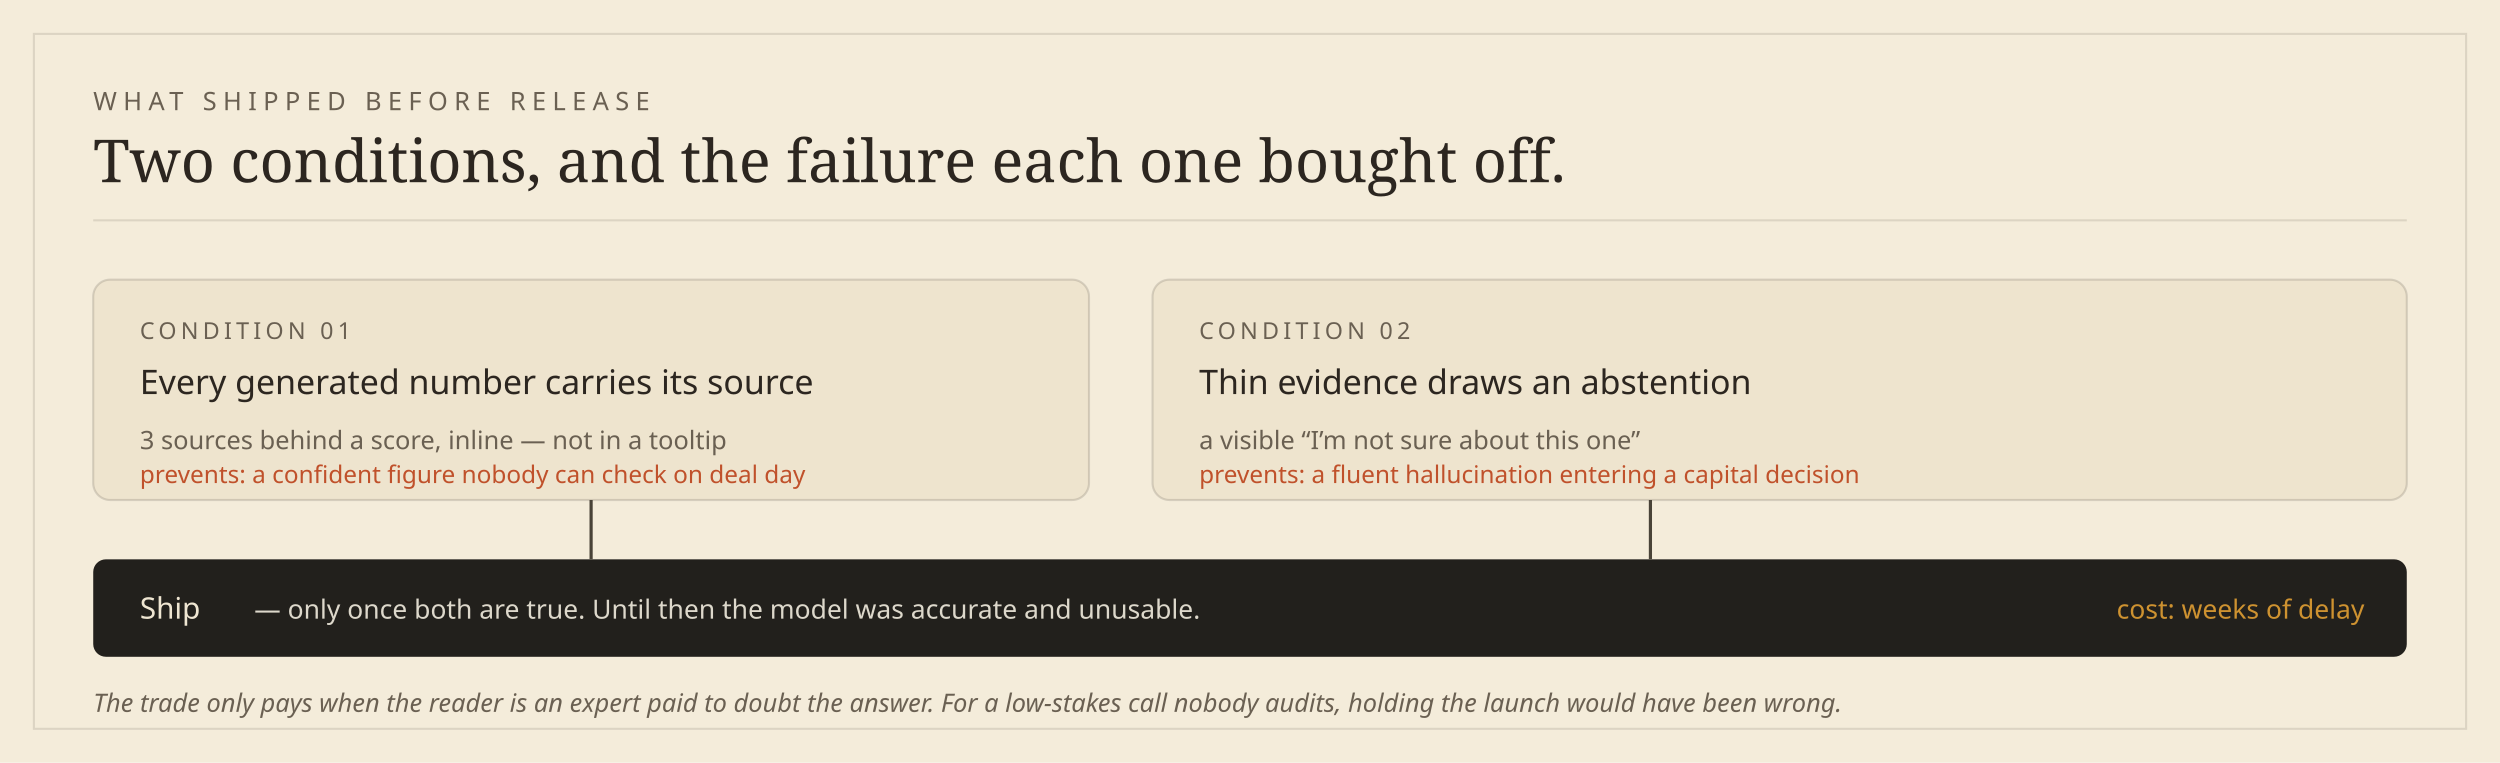
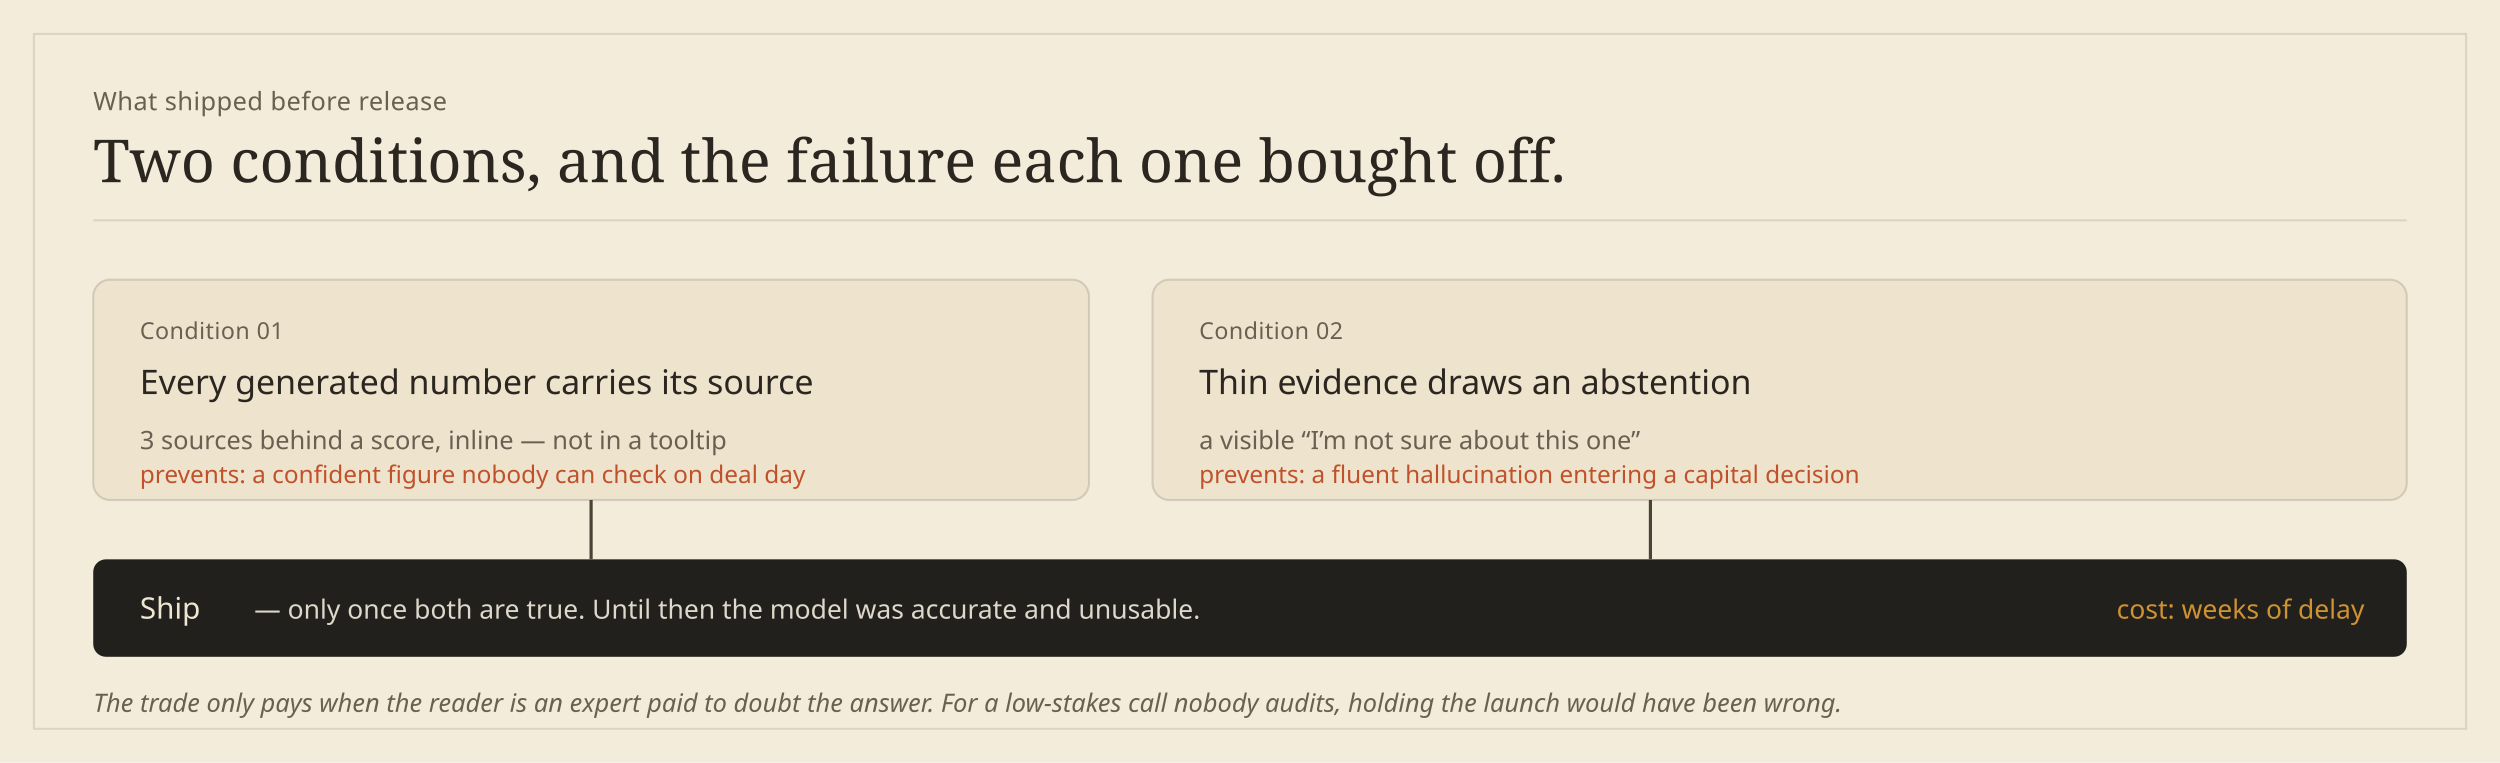
<svg xmlns="http://www.w3.org/2000/svg" viewBox="0 0 1180 360" role="img" aria-label="Launch gate diagram: two conditions — every claim carries a cited source, and thin evidence draws an abstention — each shown with the failure it prevents, gating the release.">
  <rect width="1180" height="360" fill="#F4ECDA" />
  <rect x="16" y="16" width="1148" height="328" fill="none" stroke="rgba(44,38,32,0.12)" />
  <style>
    .hd2{font-family:Georgia,serif;fill:#2C2620}
    .lb2{font-family:'IBM Plex Sans',sans-serif;fill:#6A6052}
    .ik2{font-family:'IBM Plex Sans',sans-serif;fill:#2C2620}
    .em2{font-family:'IBM Plex Sans',sans-serif;fill:#C0512B}
  </style>
-   <text x="44" y="52" class="lb2" font-size="12" letter-spacing="3">WHAT SHIPPED BEFORE RELEASE</text>
+   <text x="44" y="52" class="lb2" font-size="12" letter-spacing="0.2">What shipped before release</text>
  <text x="44" y="86" class="hd2" font-size="28">Two conditions, and the failure each one bought off.</text>
  <line x1="44" y1="104" x2="1136" y2="104" stroke="rgba(44,38,32,0.12)" />
  <rect x="44" y="132" width="470" height="104" rx="8" fill="#EEE4CE" stroke="rgba(44,38,32,.16)" />
-   <text x="66" y="160" class="lb2" font-size="11" letter-spacing="2">CONDITION 01</text>
+   <text x="66" y="160" class="lb2" font-size="11" letter-spacing="0.2">Condition 01</text>
  <text x="66" y="186" class="ik2" font-size="16">Every generated number carries its source</text>
  <text x="66" y="212" class="lb2" font-size="12">3 sources behind a score, inline — not in a tooltip</text>
  <text x="66" y="228" class="em2" font-size="11.5">prevents: a confident figure nobody can check on deal day</text>
  <rect x="544" y="132" width="592" height="104" rx="8" fill="#EEE4CE" stroke="rgba(44,38,32,.16)" />
-   <text x="566" y="160" class="lb2" font-size="11" letter-spacing="2">CONDITION 02</text>
+   <text x="566" y="160" class="lb2" font-size="11" letter-spacing="0.2">Condition 02</text>
  <text x="566" y="186" class="ik2" font-size="16">Thin evidence draws an abstention</text>
  <text x="566" y="212" class="lb2" font-size="12">a visible “I’m not sure about this one”</text>
  <text x="566" y="228" class="em2" font-size="11.5">prevents: a fluent hallucination entering a capital decision</text>
  <rect x="44" y="264" width="1092" height="46" rx="6" fill="#22201C" />
  <text x="66" y="292" fill="#EFE6D2" font-family="'IBM Plex Sans',sans-serif" font-size="14">Ship</text>
  <text x="120" y="292" fill="#DDD8CB" font-family="'IBM Plex Sans',sans-serif" font-size="12.5">— only once both are true. Until then the model was accurate and unusable.</text>
  <text x="1116" y="292" fill="#CE9230" font-family="'IBM Plex Sans',sans-serif" font-size="12.5" text-anchor="end">cost: weeks of delay</text>
  <g stroke="#494338" stroke-width="1.5" fill="none">
    <path d="M 279 236 V 264" />
    <path d="M 779 236 V 264" />
  </g>
  <text x="44" y="336" class="lb2" font-size="12" font-style="italic">The trade only pays when the reader is an expert paid to doubt the answer. For a low-stakes call nobody audits, holding the launch would have been wrong.</text>
</svg>
